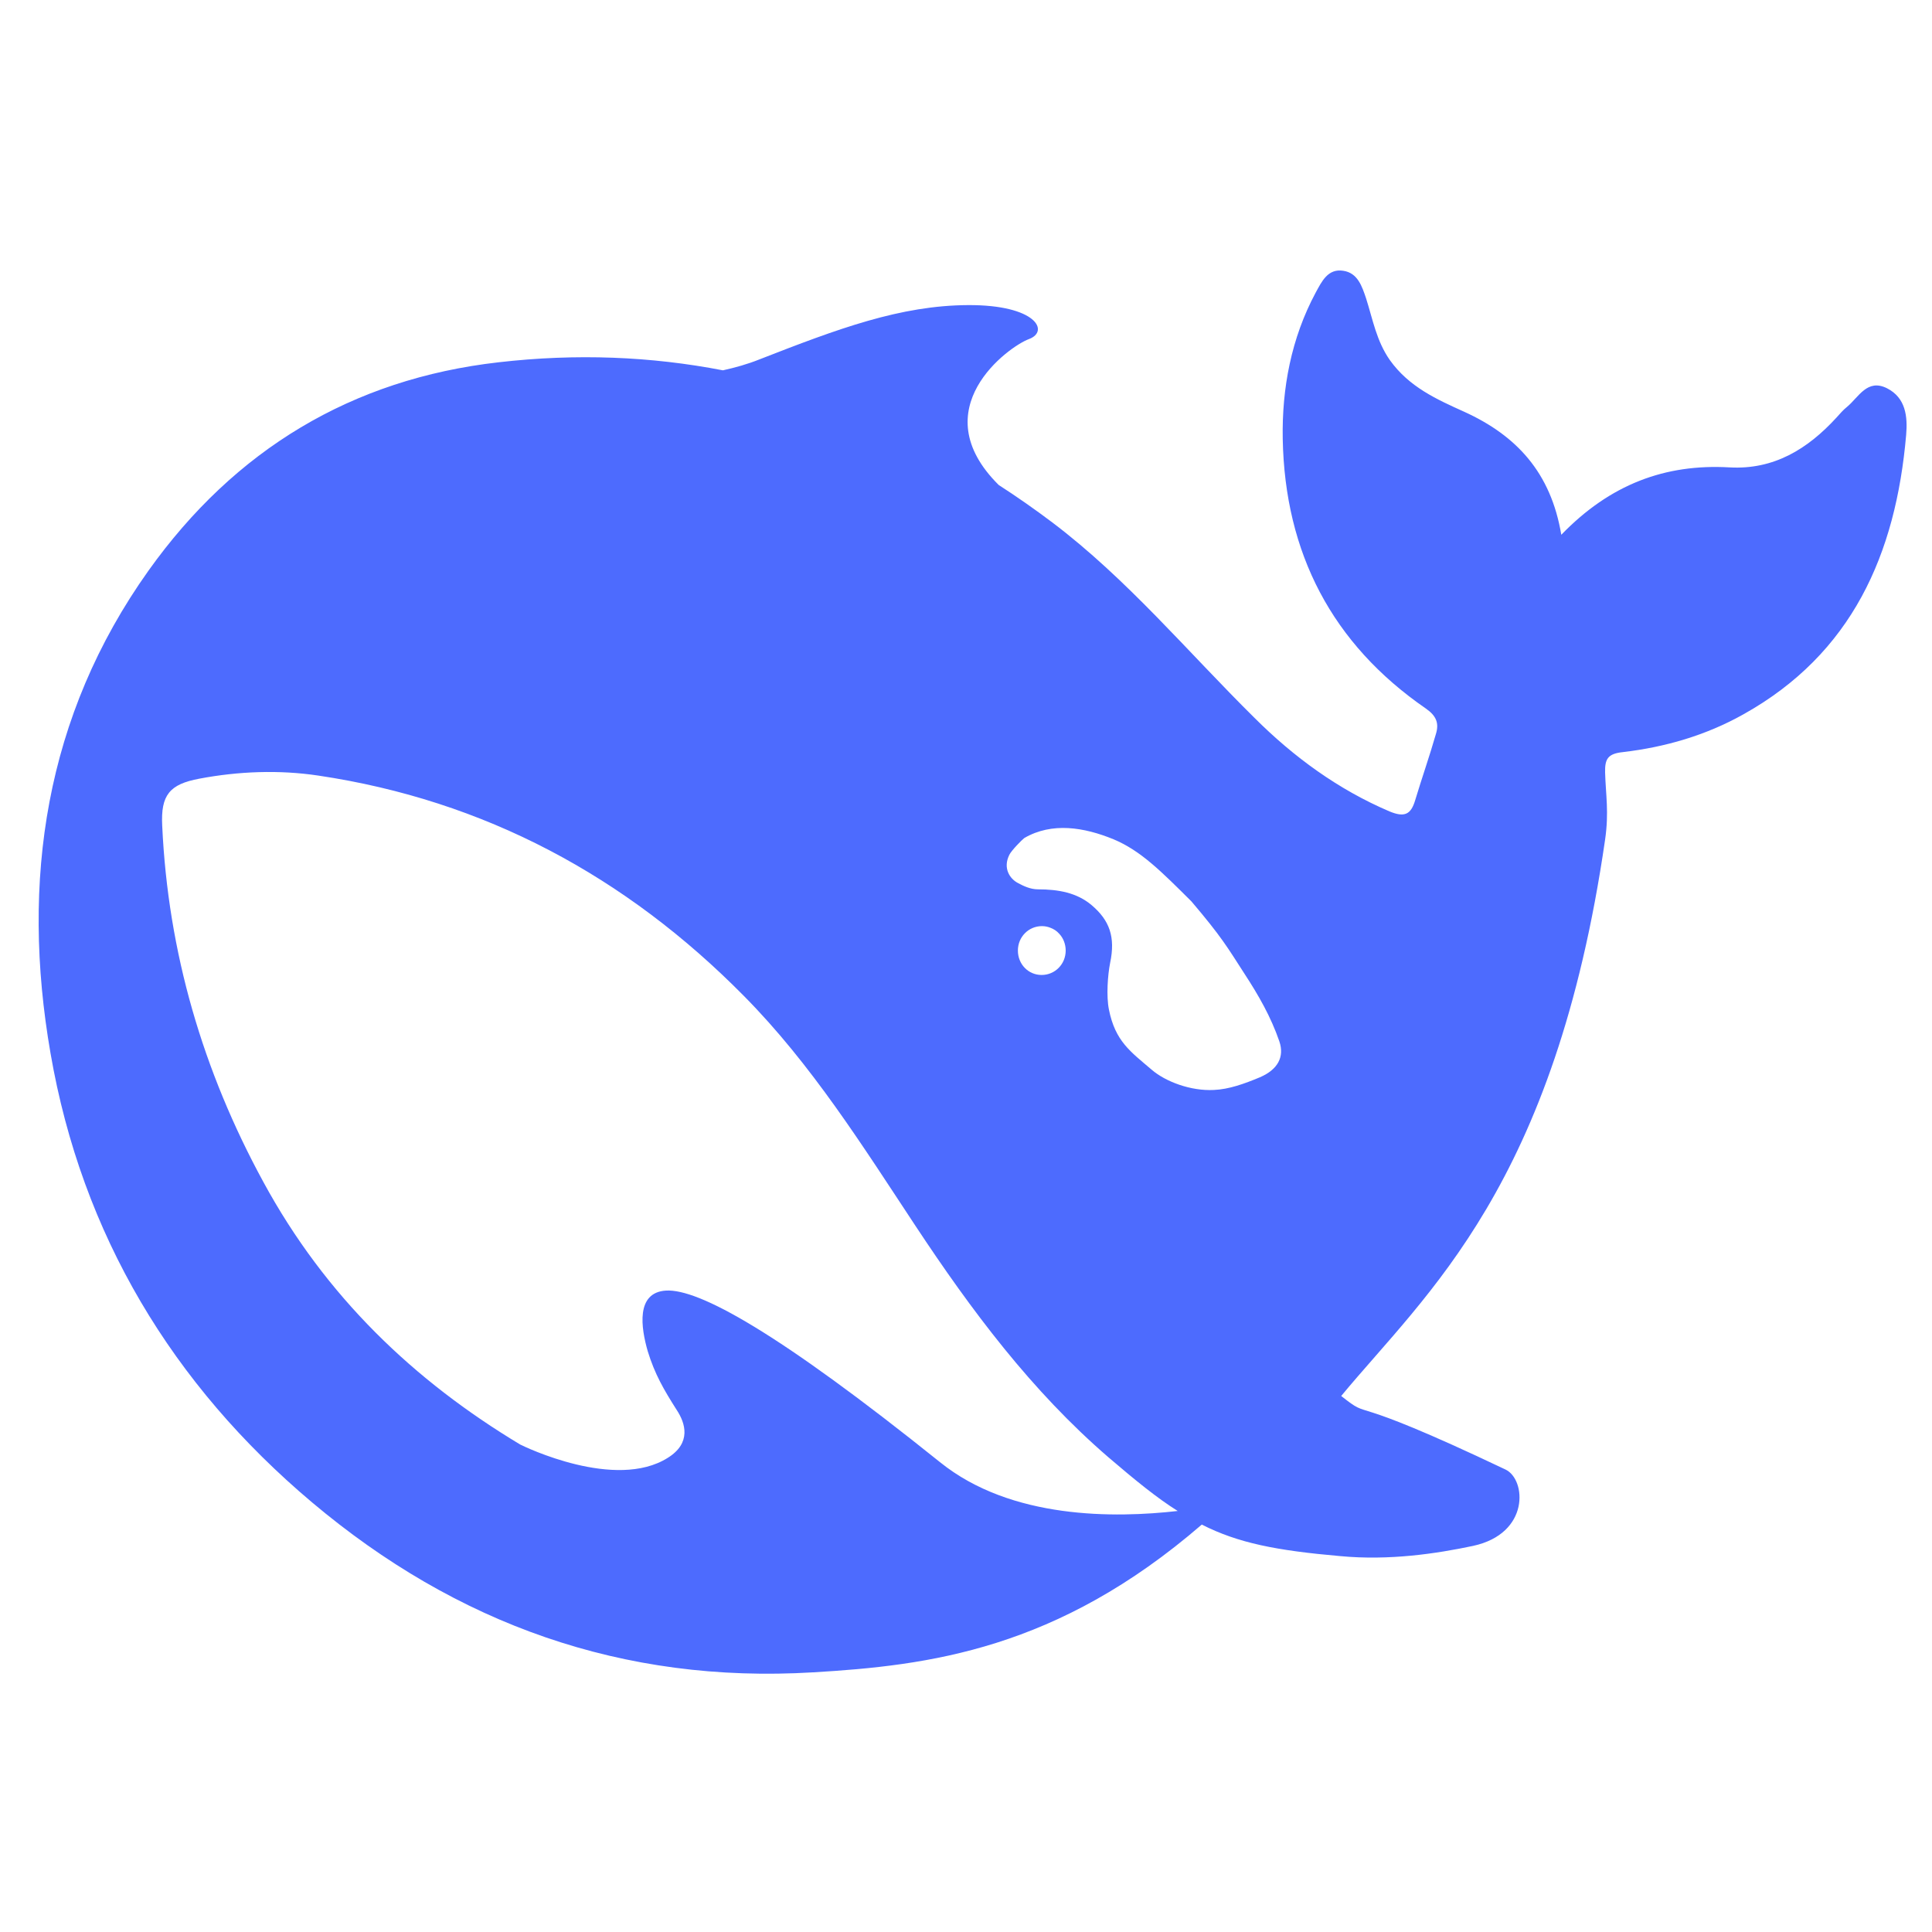
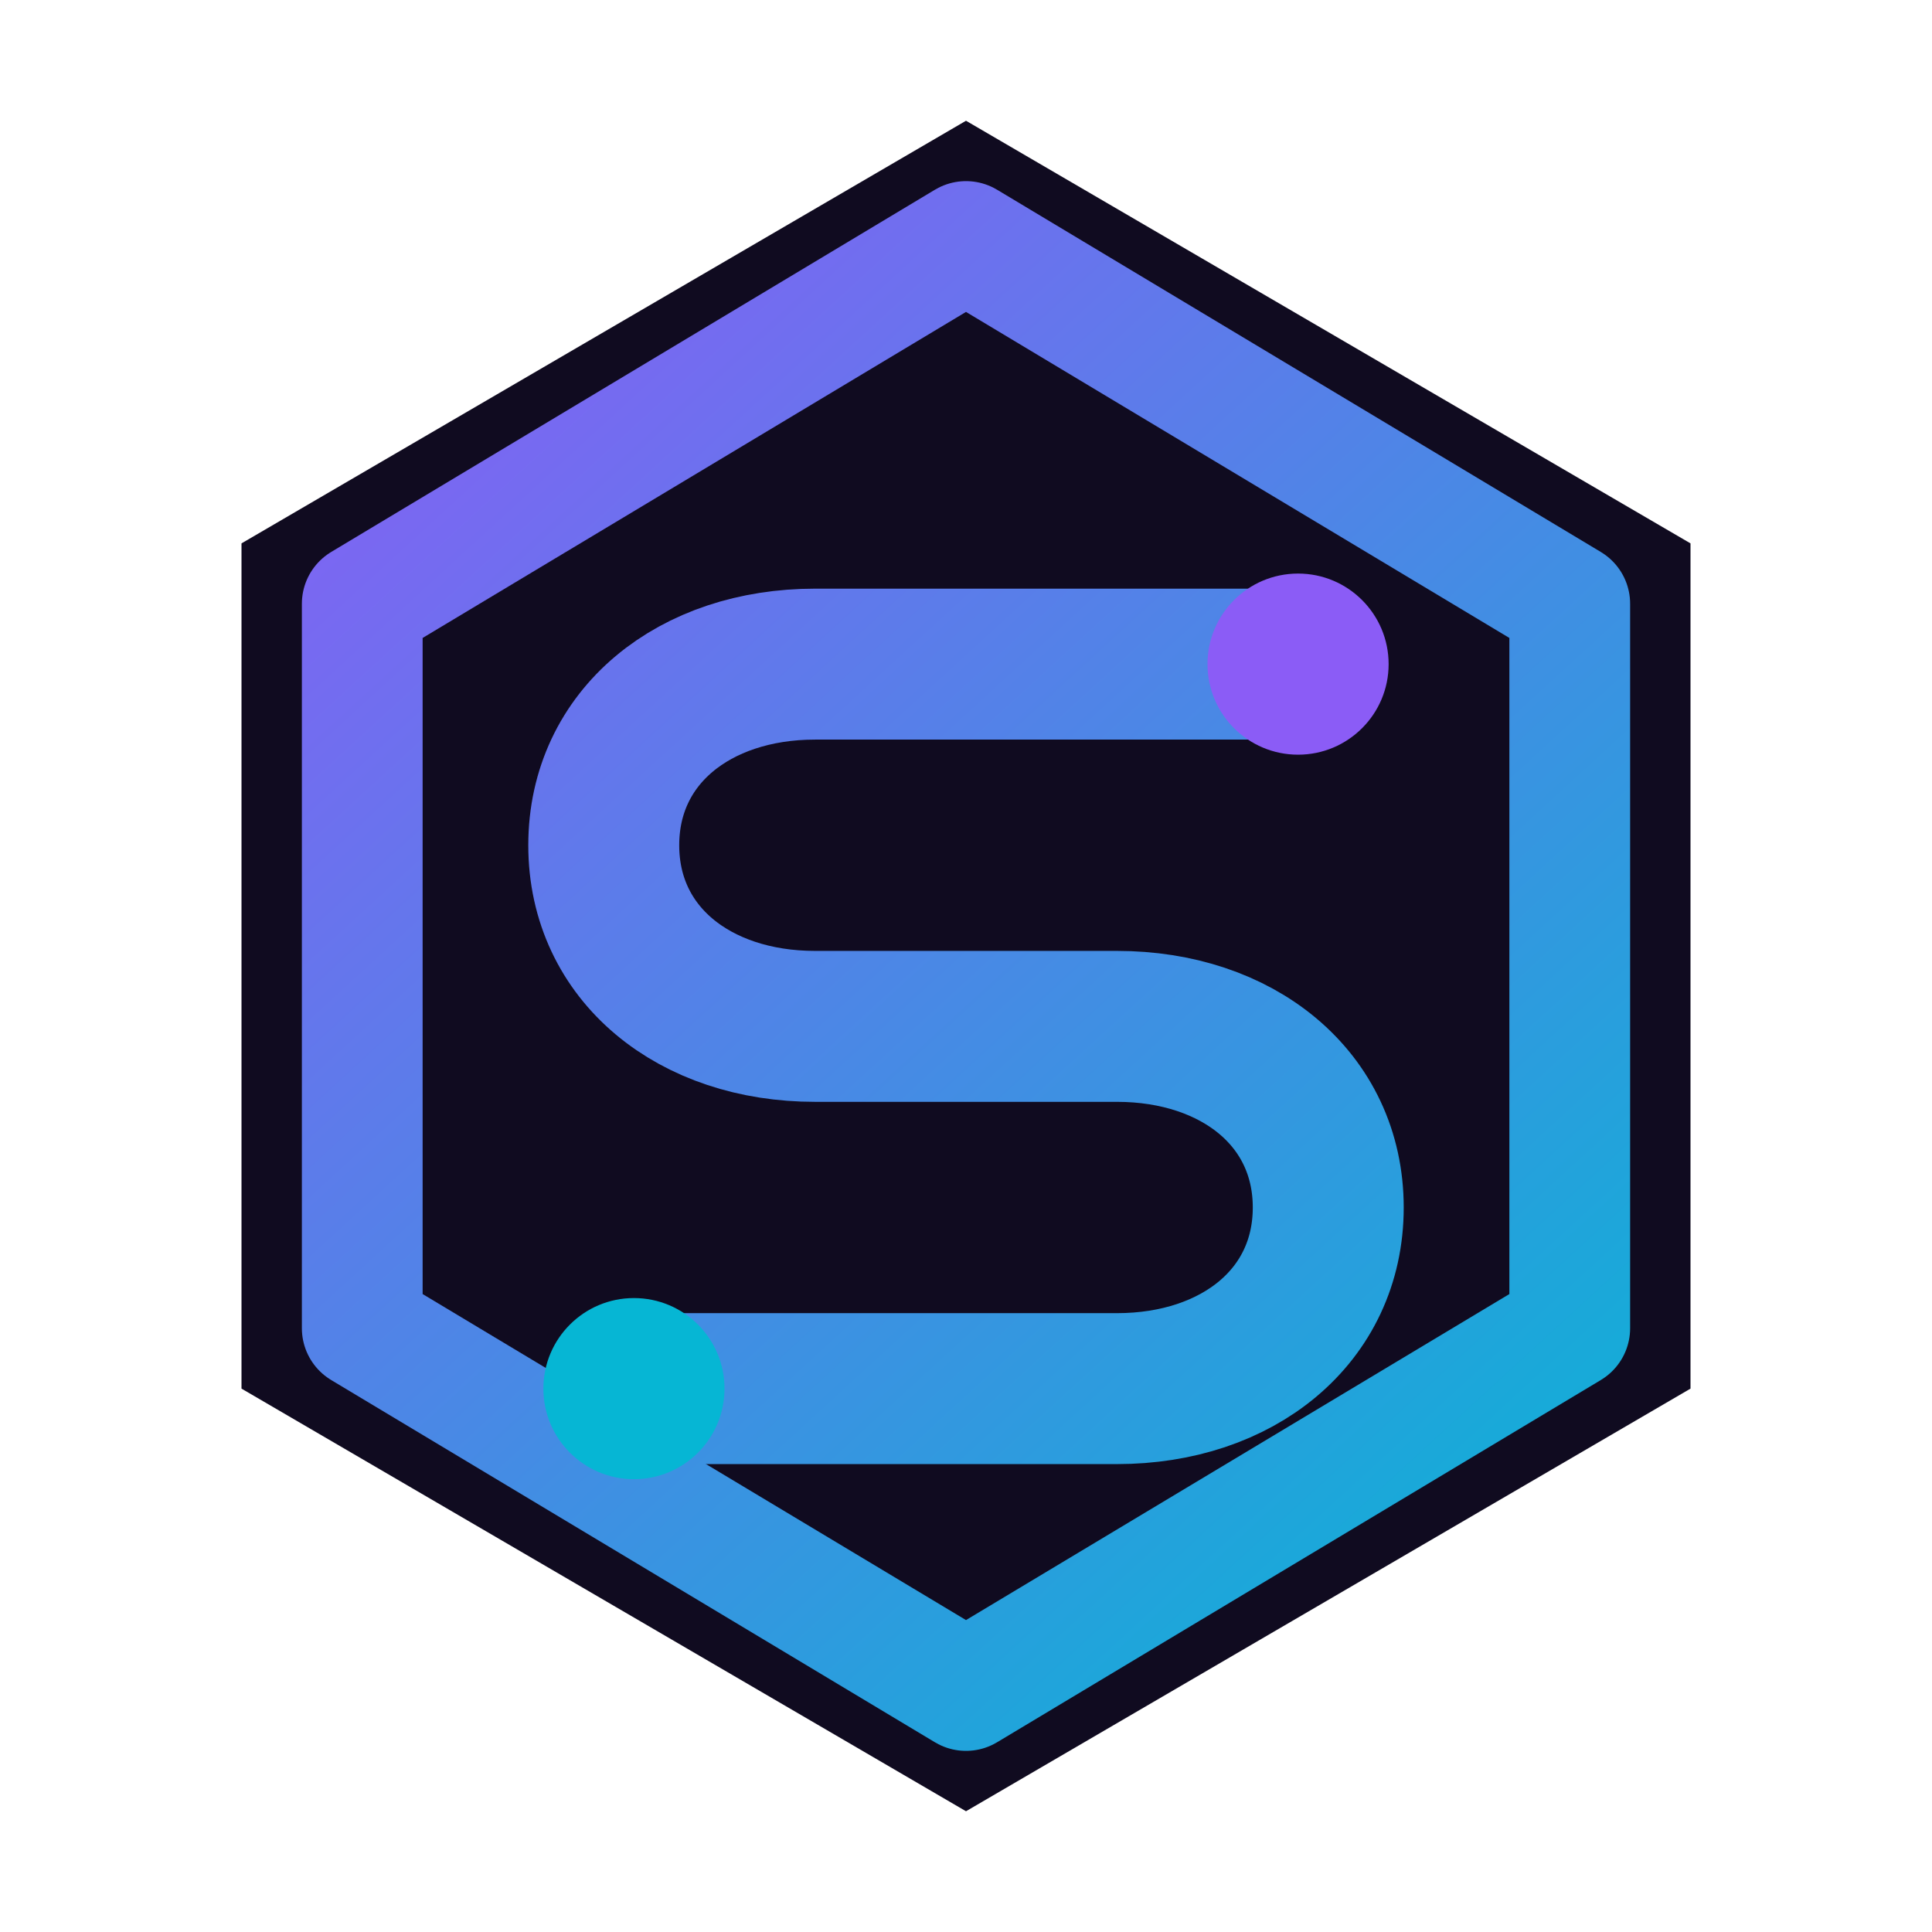
- <svg xmlns="http://www.w3.org/2000/svg" width="50" height="50" viewBox="0 0 50 50" fill="none">
-   <path d="M48.835 10.048C48.323 9.792 48.102 10.28 47.803 10.528C47.701 10.608 47.614 10.712 47.527 10.808C46.779 11.624 45.905 12.16 44.762 12.096C43.092 12 41.666 12.536 40.406 13.84C40.138 12.232 39.248 11.272 37.893 10.656C37.184 10.336 36.467 10.016 35.97 9.32C35.623 8.824 35.529 8.272 35.356 7.728C35.246 7.4 35.135 7.064 34.765 7.008C34.363 6.944 34.206 7.288 34.048 7.576C33.418 8.752 33.173 10.048 33.197 11.36C33.252 14.312 34.474 16.664 36.9 18.336C37.176 18.528 37.247 18.72 37.16 19C36.995 19.576 36.797 20.136 36.624 20.712C36.514 21.08 36.349 21.16 35.962 21C34.631 20.432 33.481 19.592 32.464 18.576C30.739 16.872 29.179 14.992 27.233 13.52C26.776 13.176 26.319 12.856 25.847 12.552C23.862 10.584 26.107 8.968 26.627 8.776C27.17 8.576 26.816 7.888 25.059 7.896C23.302 7.904 21.695 8.504 19.647 9.304C19.348 9.424 19.032 9.512 18.709 9.584C16.85 9.224 14.92 9.144 12.903 9.376C9.106 9.808 6.073 11.64 3.843 14.768C1.165 18.528 0.534 22.8 1.307 27.256C2.118 31.952 4.466 35.84 8.074 38.88C11.816 42.032 16.125 43.576 21.041 43.28C24.027 43.104 27.352 42.696 31.102 39.456C32.047 39.936 33.04 40.128 34.686 40.272C35.955 40.392 37.176 40.208 38.121 40.008C39.602 39.688 39.499 38.288 38.964 38.032C34.623 35.968 35.576 36.808 34.71 36.128C36.916 33.464 40.24 30.696 41.54 21.728C41.643 21.016 41.556 20.568 41.54 19.992C41.532 19.64 41.611 19.504 42.005 19.464C43.092 19.336 44.148 19.032 45.117 18.488C47.929 16.92 49.064 14.344 49.331 11.256C49.371 10.784 49.324 10.296 48.835 10.048ZM24.326 37.84C20.12 34.464 18.079 33.352 17.236 33.4C16.448 33.448 16.59 34.368 16.763 34.968C16.944 35.56 17.181 35.968 17.512 36.488C17.74 36.832 17.898 37.344 17.283 37.728C15.928 38.584 13.573 37.44 13.462 37.384C10.721 35.736 8.428 33.56 6.813 30.584C5.253 27.72 4.348 24.648 4.198 21.368C4.158 20.576 4.387 20.296 5.159 20.152C6.175 19.96 7.223 19.92 8.239 20.072C12.533 20.712 16.189 22.672 19.253 25.776C21.002 27.544 22.325 29.656 23.689 31.72C25.138 33.912 26.698 36 28.683 37.712C29.384 38.312 29.943 38.768 30.479 39.104C28.864 39.288 26.17 39.328 24.326 37.84ZM26.343 24.6C26.343 24.248 26.619 23.968 26.966 23.968C27.044 23.968 27.115 23.984 27.178 24.008C27.265 24.04 27.344 24.088 27.407 24.16C27.517 24.272 27.58 24.432 27.58 24.6C27.58 24.952 27.304 25.232 26.957 25.232C26.611 25.232 26.343 24.952 26.343 24.6ZM32.606 27.88C32.205 28.048 31.803 28.192 31.416 28.208C30.818 28.24 30.164 27.992 29.81 27.688C29.258 27.216 28.864 26.952 28.699 26.128C28.628 25.776 28.668 25.232 28.73 24.92C28.872 24.248 28.714 23.816 28.25 23.424C27.872 23.104 27.391 23.016 26.863 23.016C26.666 23.016 26.485 22.928 26.351 22.856C26.13 22.744 25.949 22.464 26.123 22.12C26.178 22.008 26.446 21.736 26.509 21.688C27.226 21.272 28.053 21.408 28.817 21.72C29.526 22.016 30.061 22.56 30.834 23.328C31.622 24.256 31.763 24.512 32.212 25.208C32.567 25.752 32.89 26.312 33.11 26.952C33.245 27.352 33.071 27.68 32.606 27.88Z" fill="#4D6BFE" fill-rule="nonzero" />
+ <svg xmlns="http://www.w3.org/2000/svg" viewBox="0 0 64 64" fill="none">
+   <defs>
+     <linearGradient id="pulse" x1="10" y1="8" x2="54" y2="56" gradientUnits="userSpaceOnUse">
+       <stop stop-color="#8B5CF6" />
+       <stop offset="1" stop-color="#06B6D4" />
+     </linearGradient>
+   </defs>
+   <path d="M32 4 56 18v28L32 60 8 46V18L32 4Z" fill="#100B20" />
+   <path d="M32 8 52 20v24L32 56 12 44V20L32 8Z" stroke="url(#pulse)" stroke-width="4" stroke-linejoin="round" />
+   <path d="M43 22H27c-4 0-7 2.4-7 6s3 6 7 6h10c4 0 7 2.4 7 6s-3 6-7 6H21" stroke="url(#pulse)" stroke-width="5" stroke-linecap="round" />
+   <circle cx="43" cy="22" r="3" fill="#8B5CF6" />
+   <circle cx="21" cy="46" r="3" fill="#06B6D4" />
</svg>
